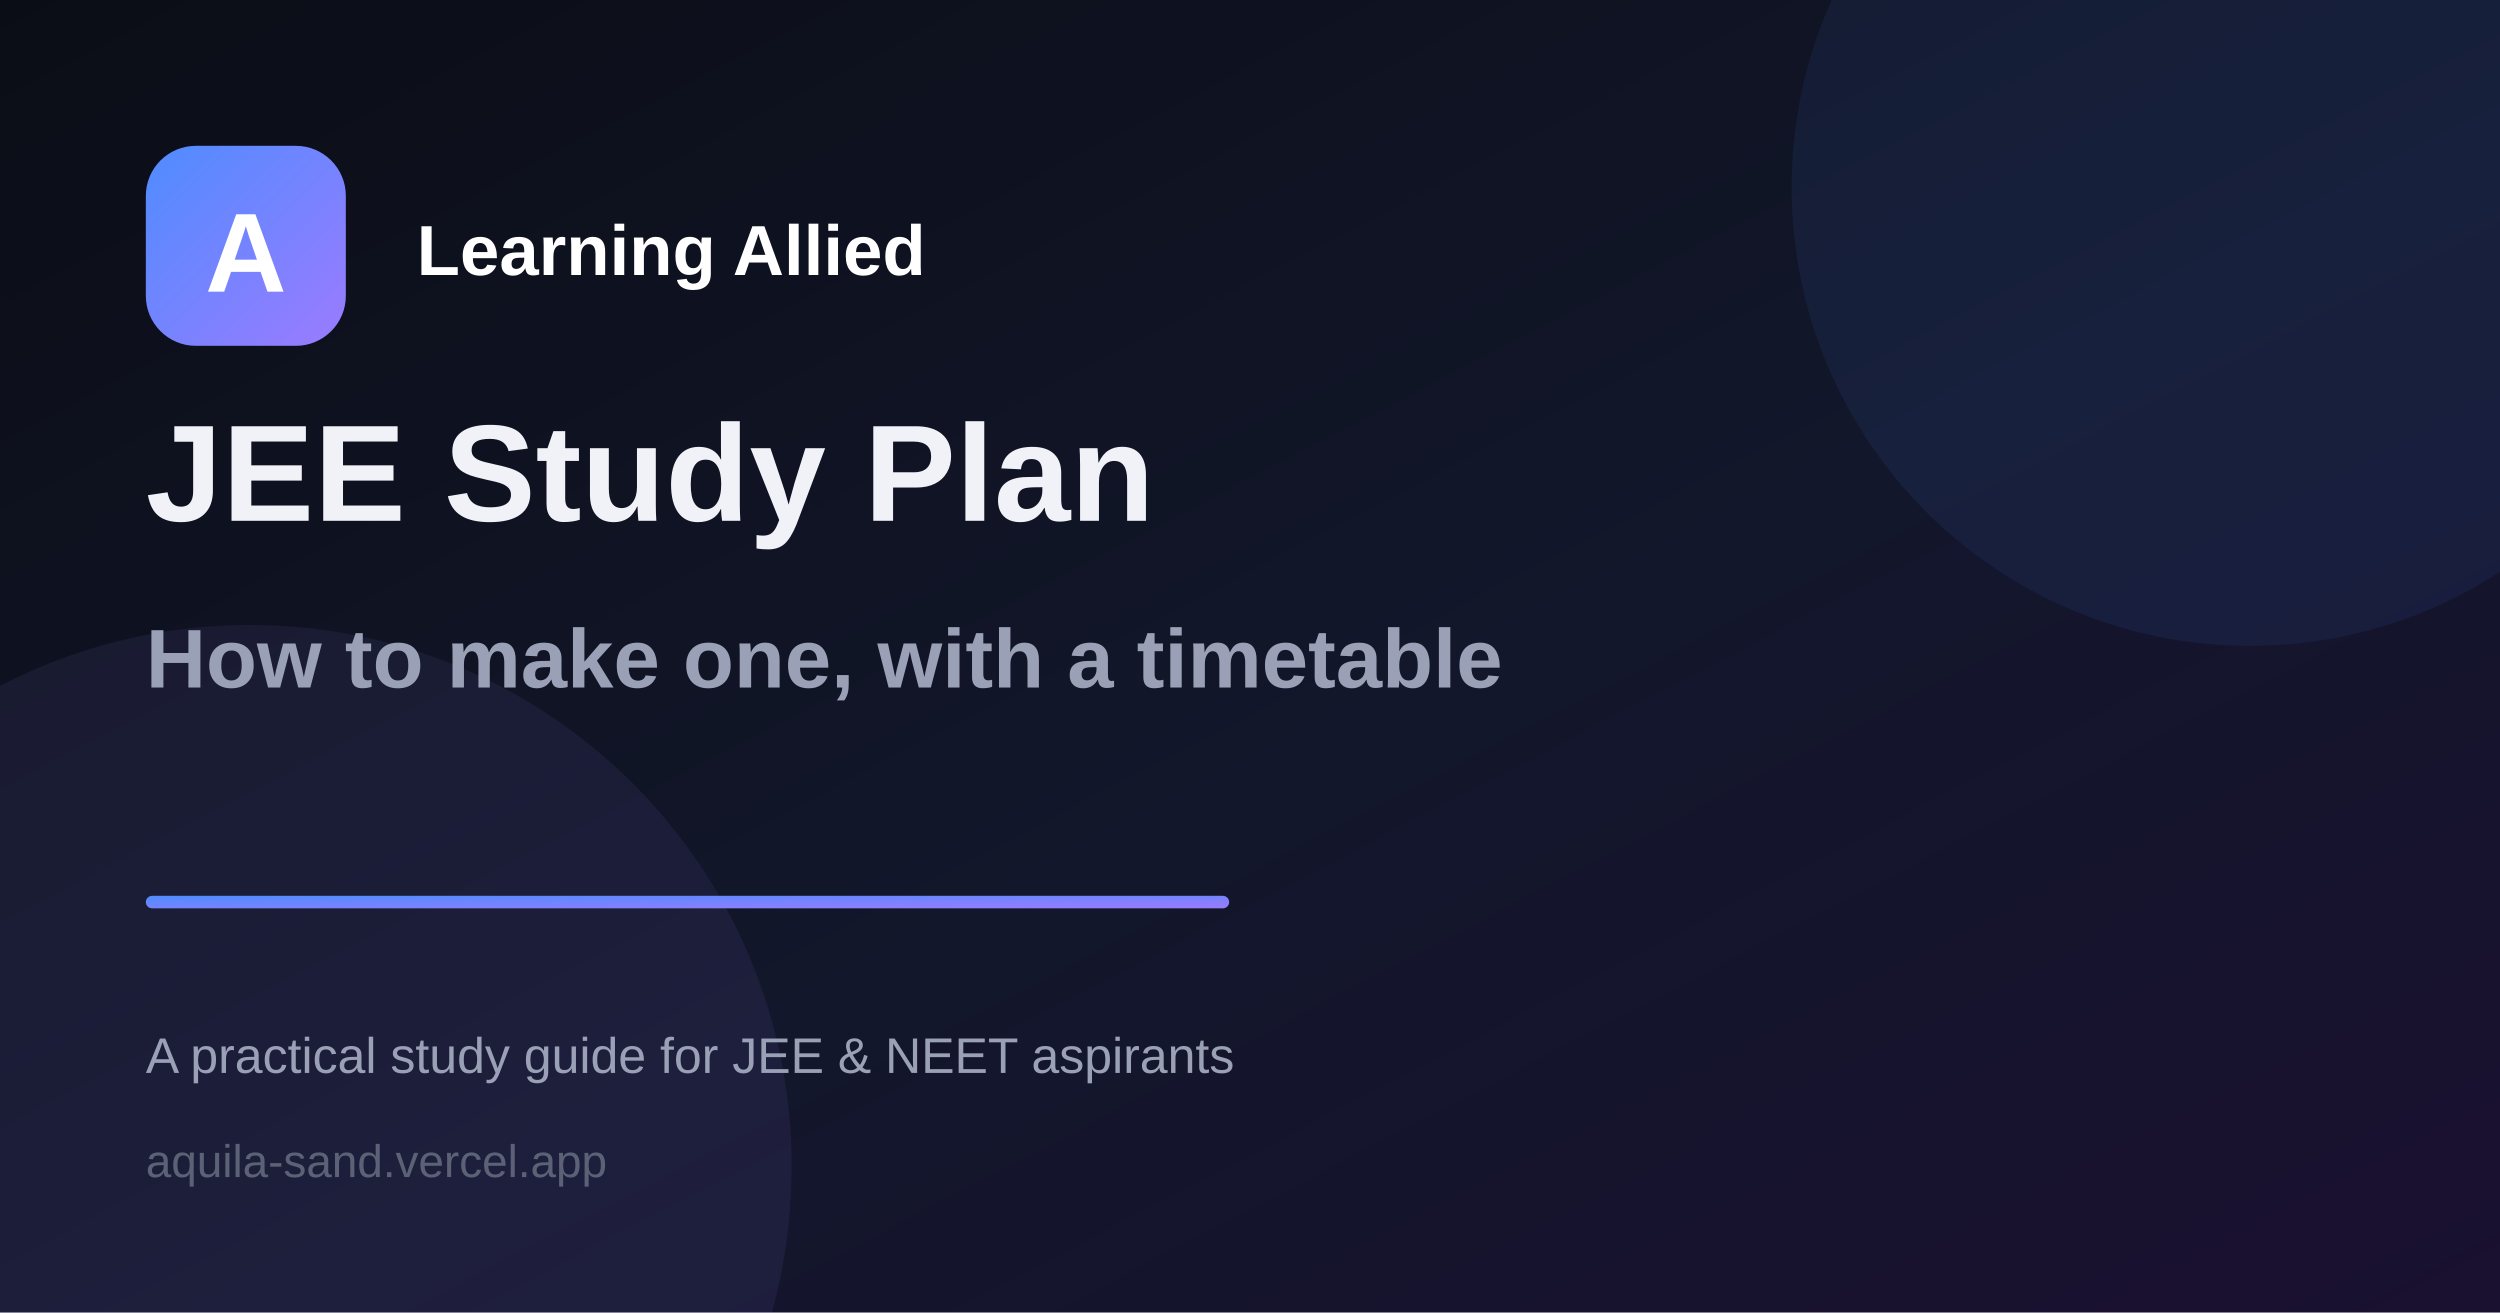
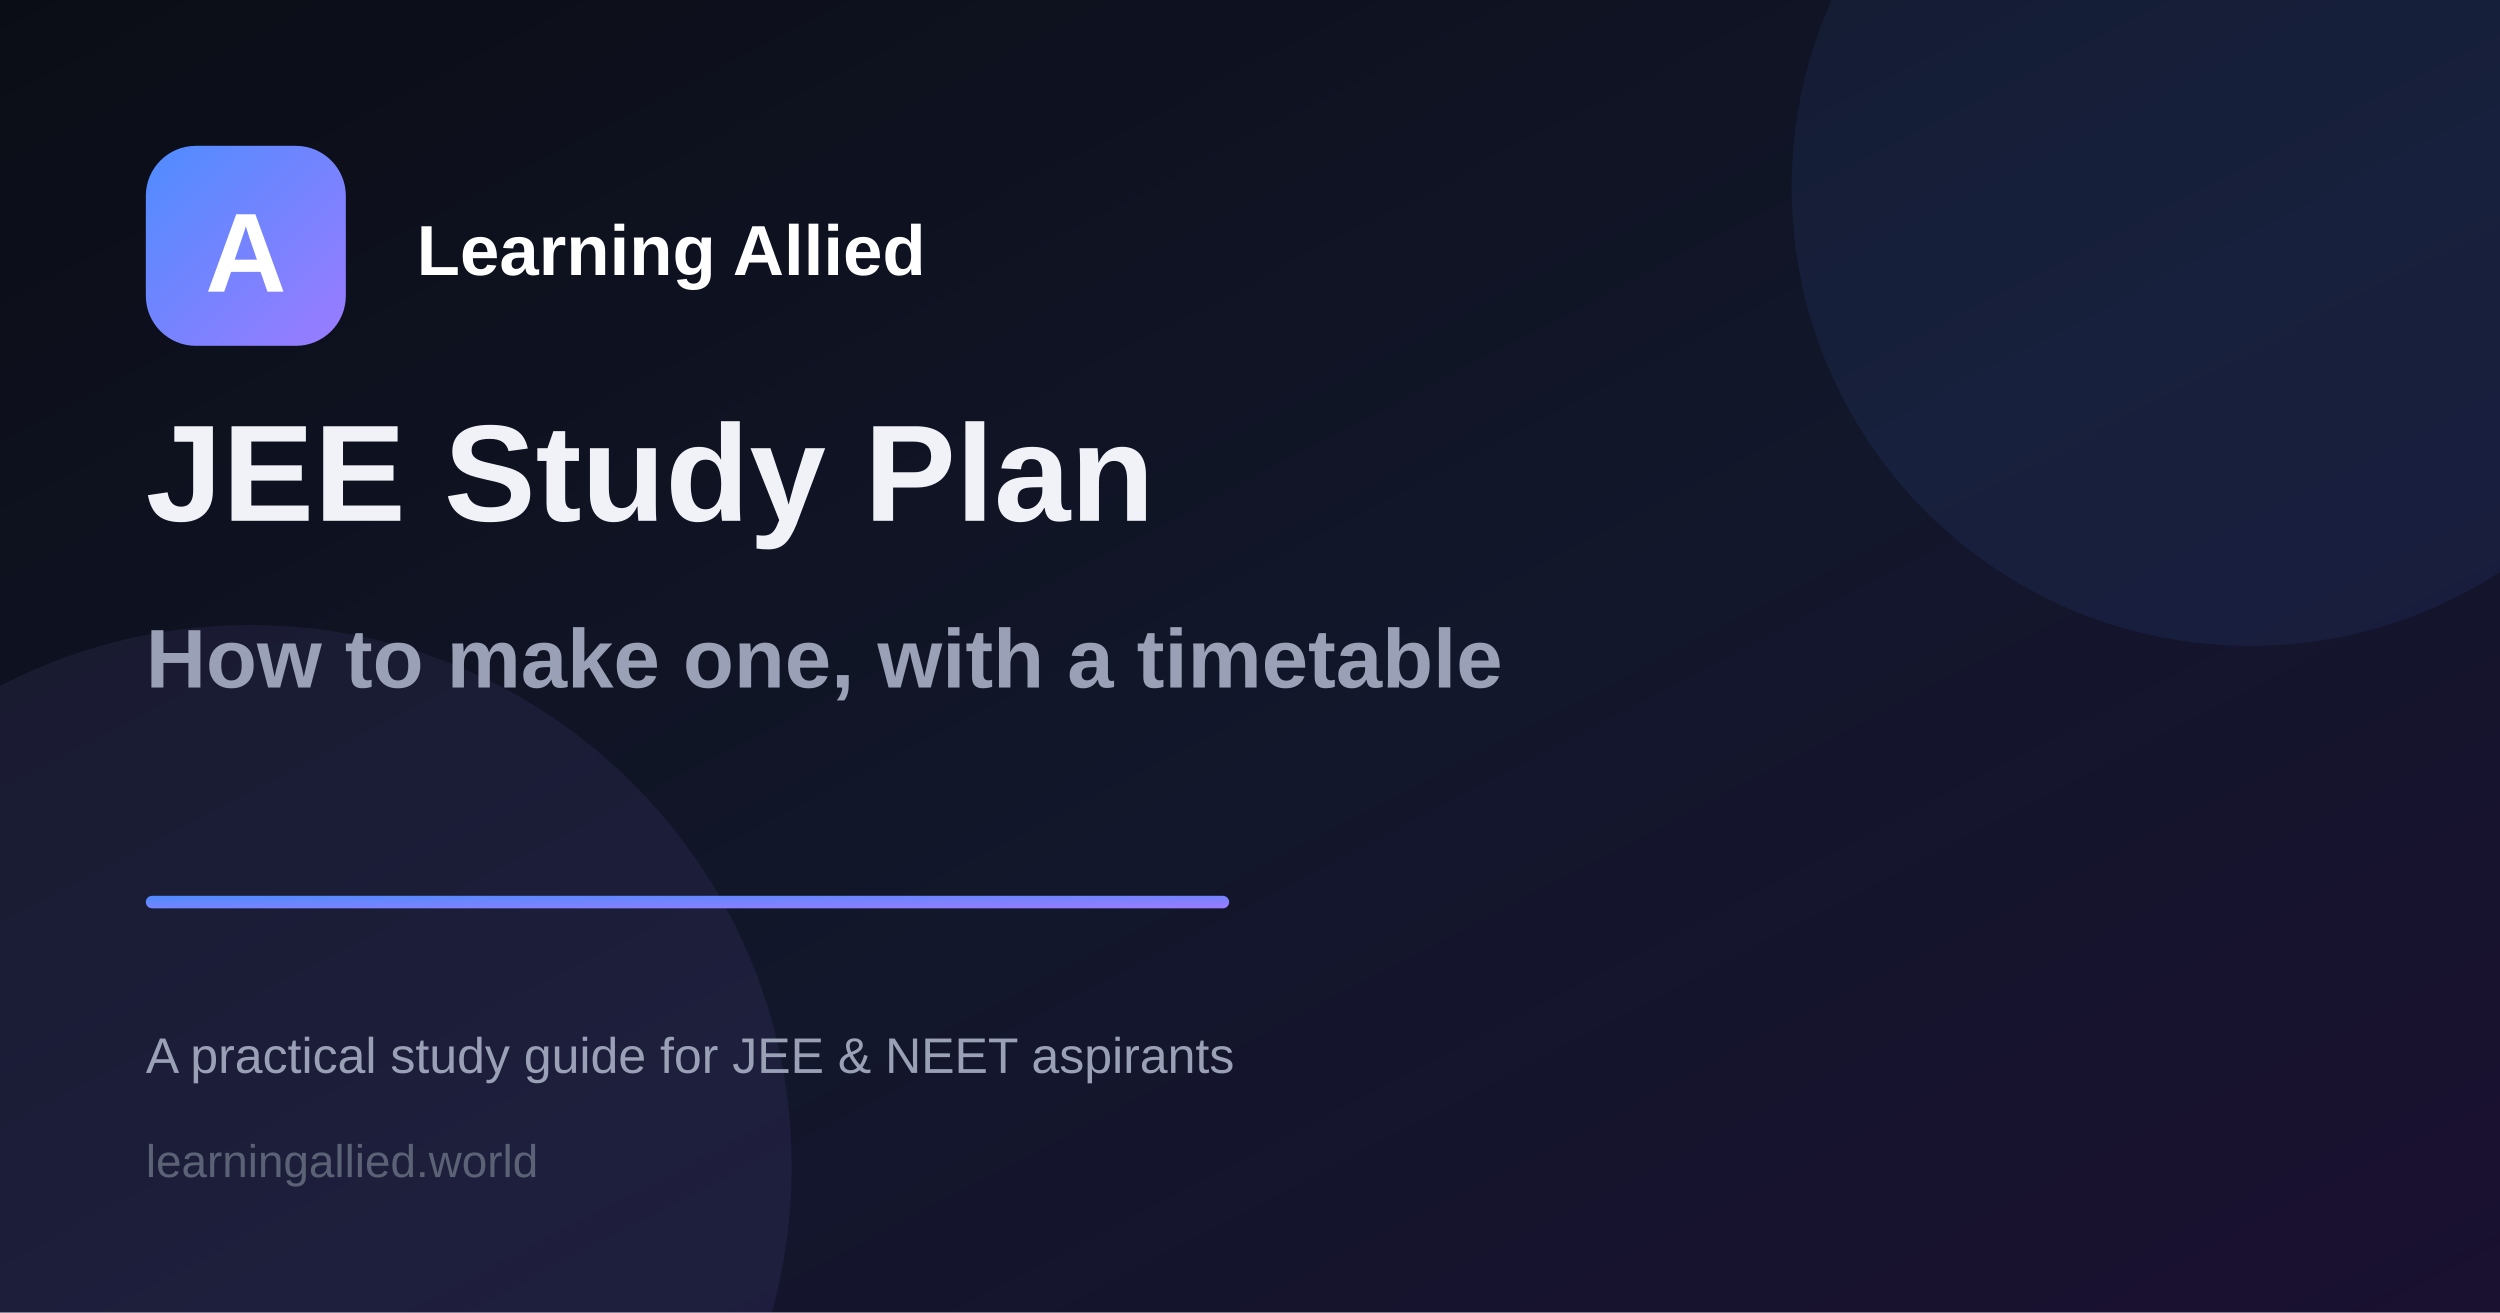
<svg xmlns="http://www.w3.org/2000/svg" width="1200" height="630" viewBox="0 0 1200 630">
  <defs>
    <linearGradient id="bg" x1="0" y1="0" x2="1" y2="1">
      <stop offset="0" stop-color="#0b0d16" />
      <stop offset="0.55" stop-color="#12172b" />
      <stop offset="1" stop-color="#1a1030" />
    </linearGradient>
    <linearGradient id="acc" x1="0" y1="0" x2="1" y2="1">
      <stop offset="0" stop-color="#4f8cff" />
      <stop offset="1" stop-color="#9b7bff" />
    </linearGradient>
  </defs>
  <rect width="1200" height="630" fill="url(#bg)" />
  <circle cx="1080" cy="90" r="220" fill="#4f8cff" opacity="0.08" />
  <circle cx="120" cy="560" r="260" fill="#9b7bff" opacity="0.08" />
  <rect x="70" y="70" width="96" height="96" rx="24" fill="url(#acc)" />
  <text x="118" y="140" text-anchor="middle" font-family="Sora, Arial, sans-serif" font-weight="800" font-size="54" fill="#ffffff">A</text>
  <text x="200" y="132" font-family="Sora, Arial, sans-serif" font-weight="700" font-size="34" fill="#ffffff">Learning Allied</text>
  <text x="70" y="250" font-family="Sora, Arial, sans-serif" font-weight="800" font-size="66" fill="#f1f2f8">JEE Study Plan</text>
  <text x="70" y="330" font-family="Sora, Arial, sans-serif" font-weight="600" font-size="40" fill="#9aa0b5">How to make one, with a timetable</text>
  <rect x="70" y="430" width="520" height="6" rx="3" fill="url(#acc)" />
  <text x="70" y="515" font-family="Sora, Arial, sans-serif" font-weight="500" font-size="24" fill="#9aa0b5">A practical study guide for JEE &amp; NEET aspirants</text>
-   <text x="70" y="565" font-family="Sora, Arial, sans-serif" font-weight="500" font-size="22" fill="#5c6276">aquila-sand.vercel.app</text>
+   <text x="70" y="565" font-family="Sora, Arial, sans-serif" font-weight="500" font-size="22" fill="#5c6276">learningallied.world</text>
</svg>
